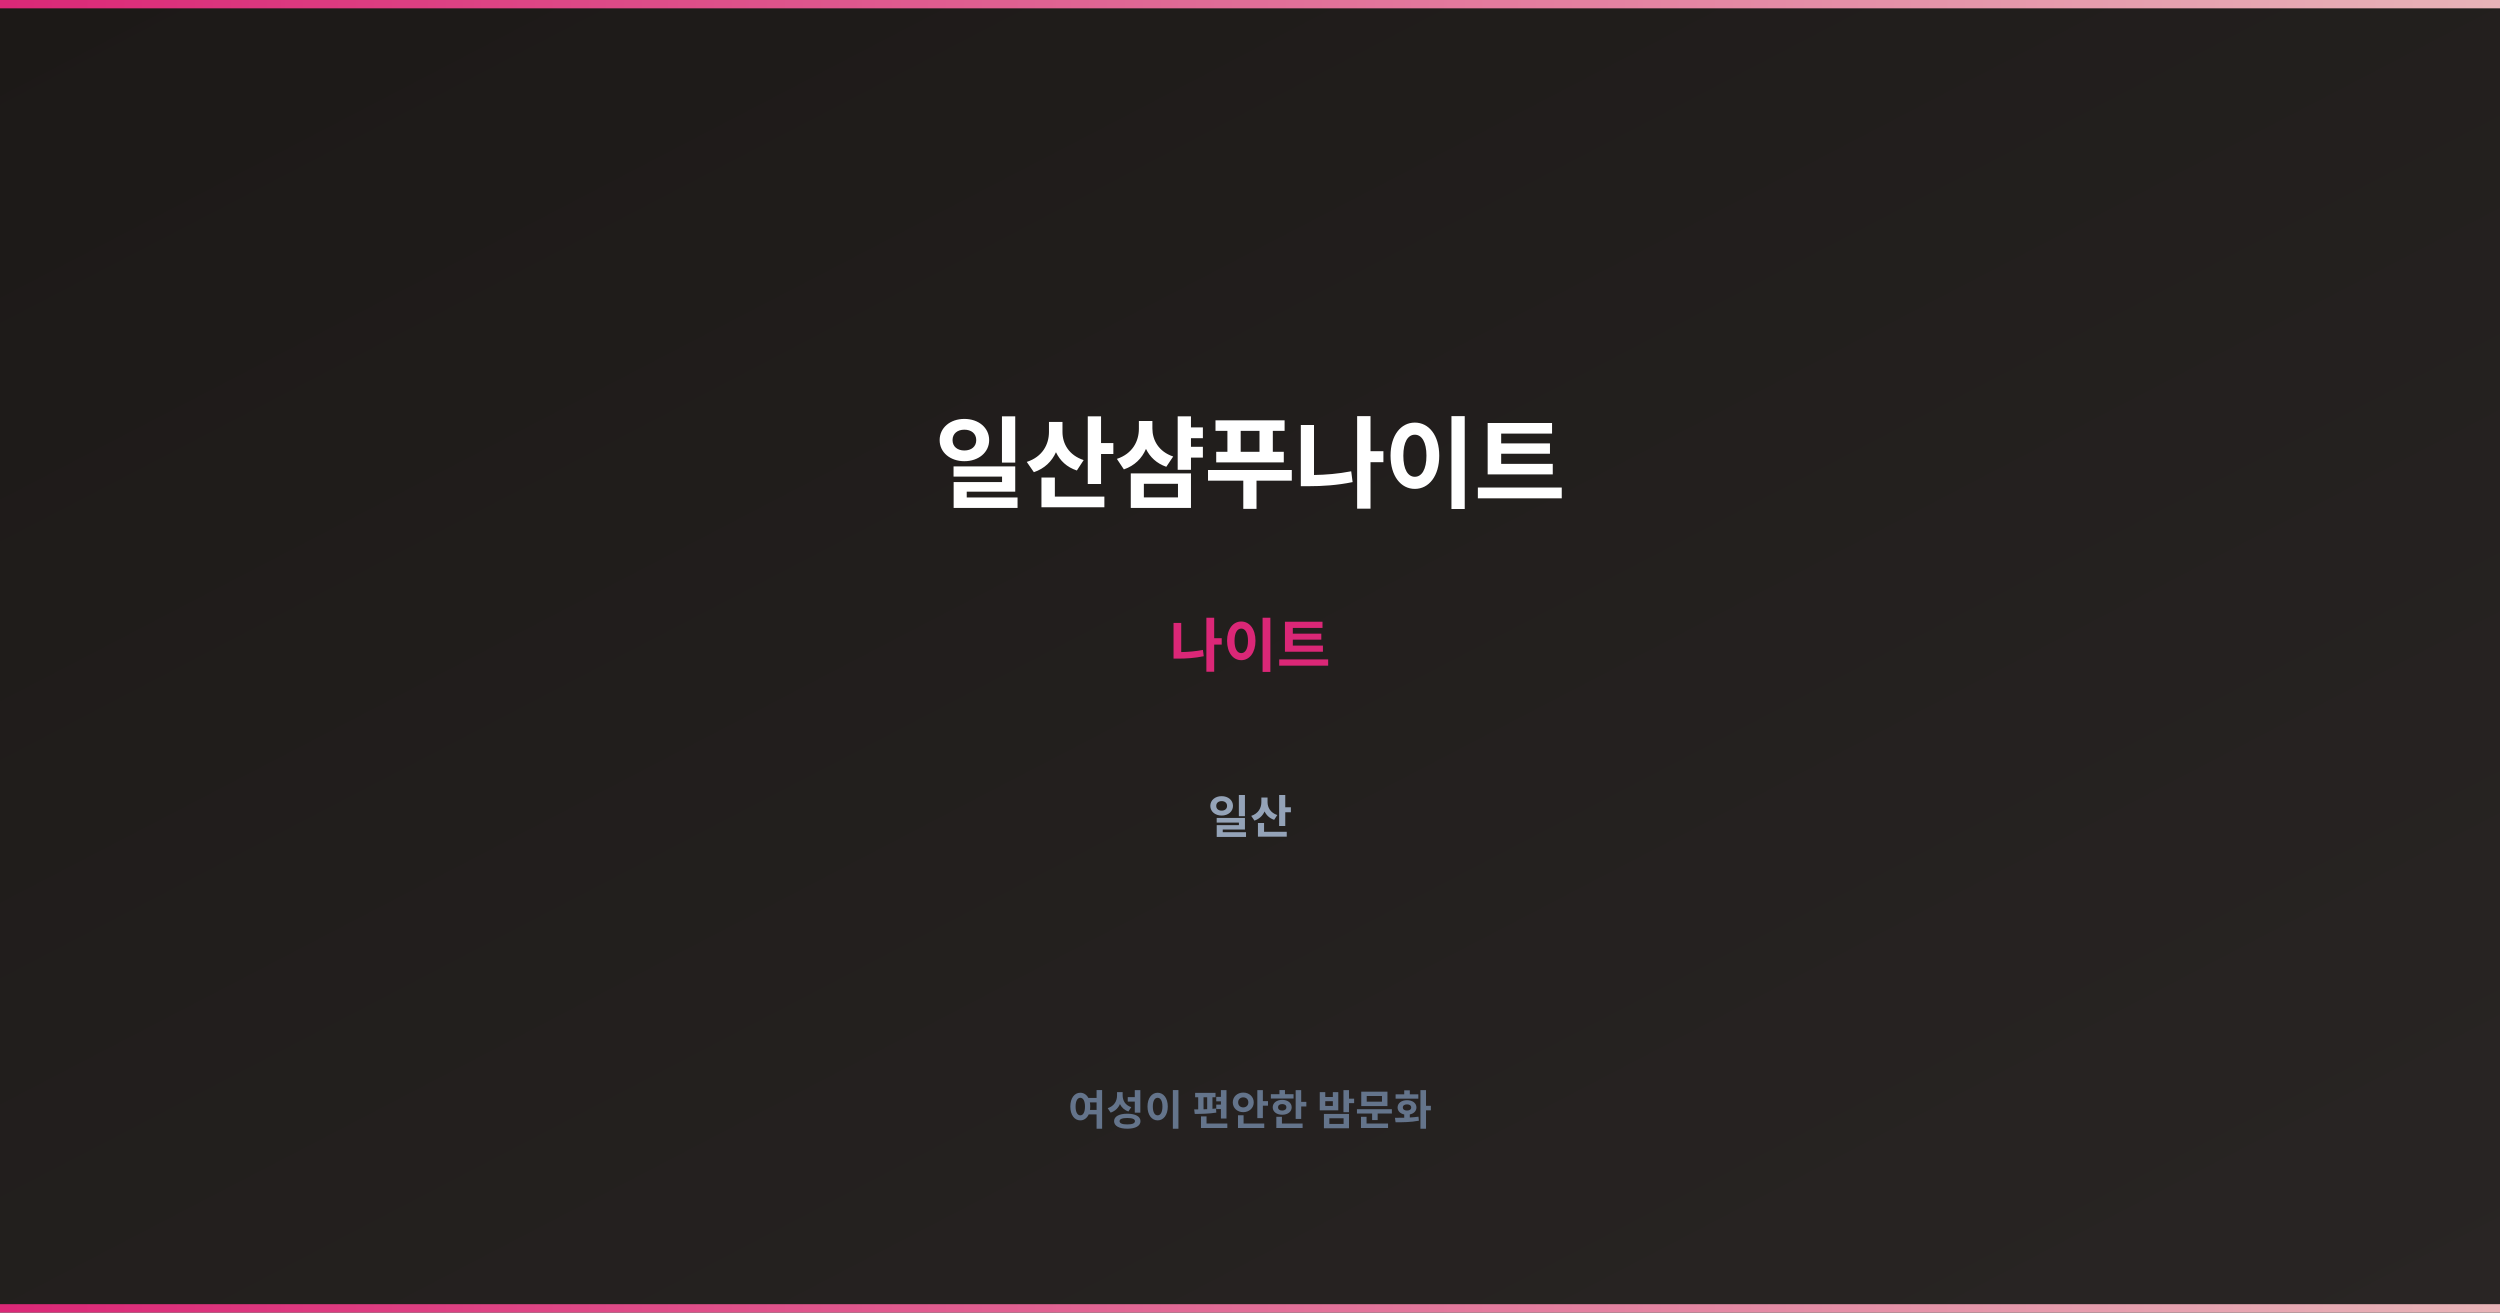
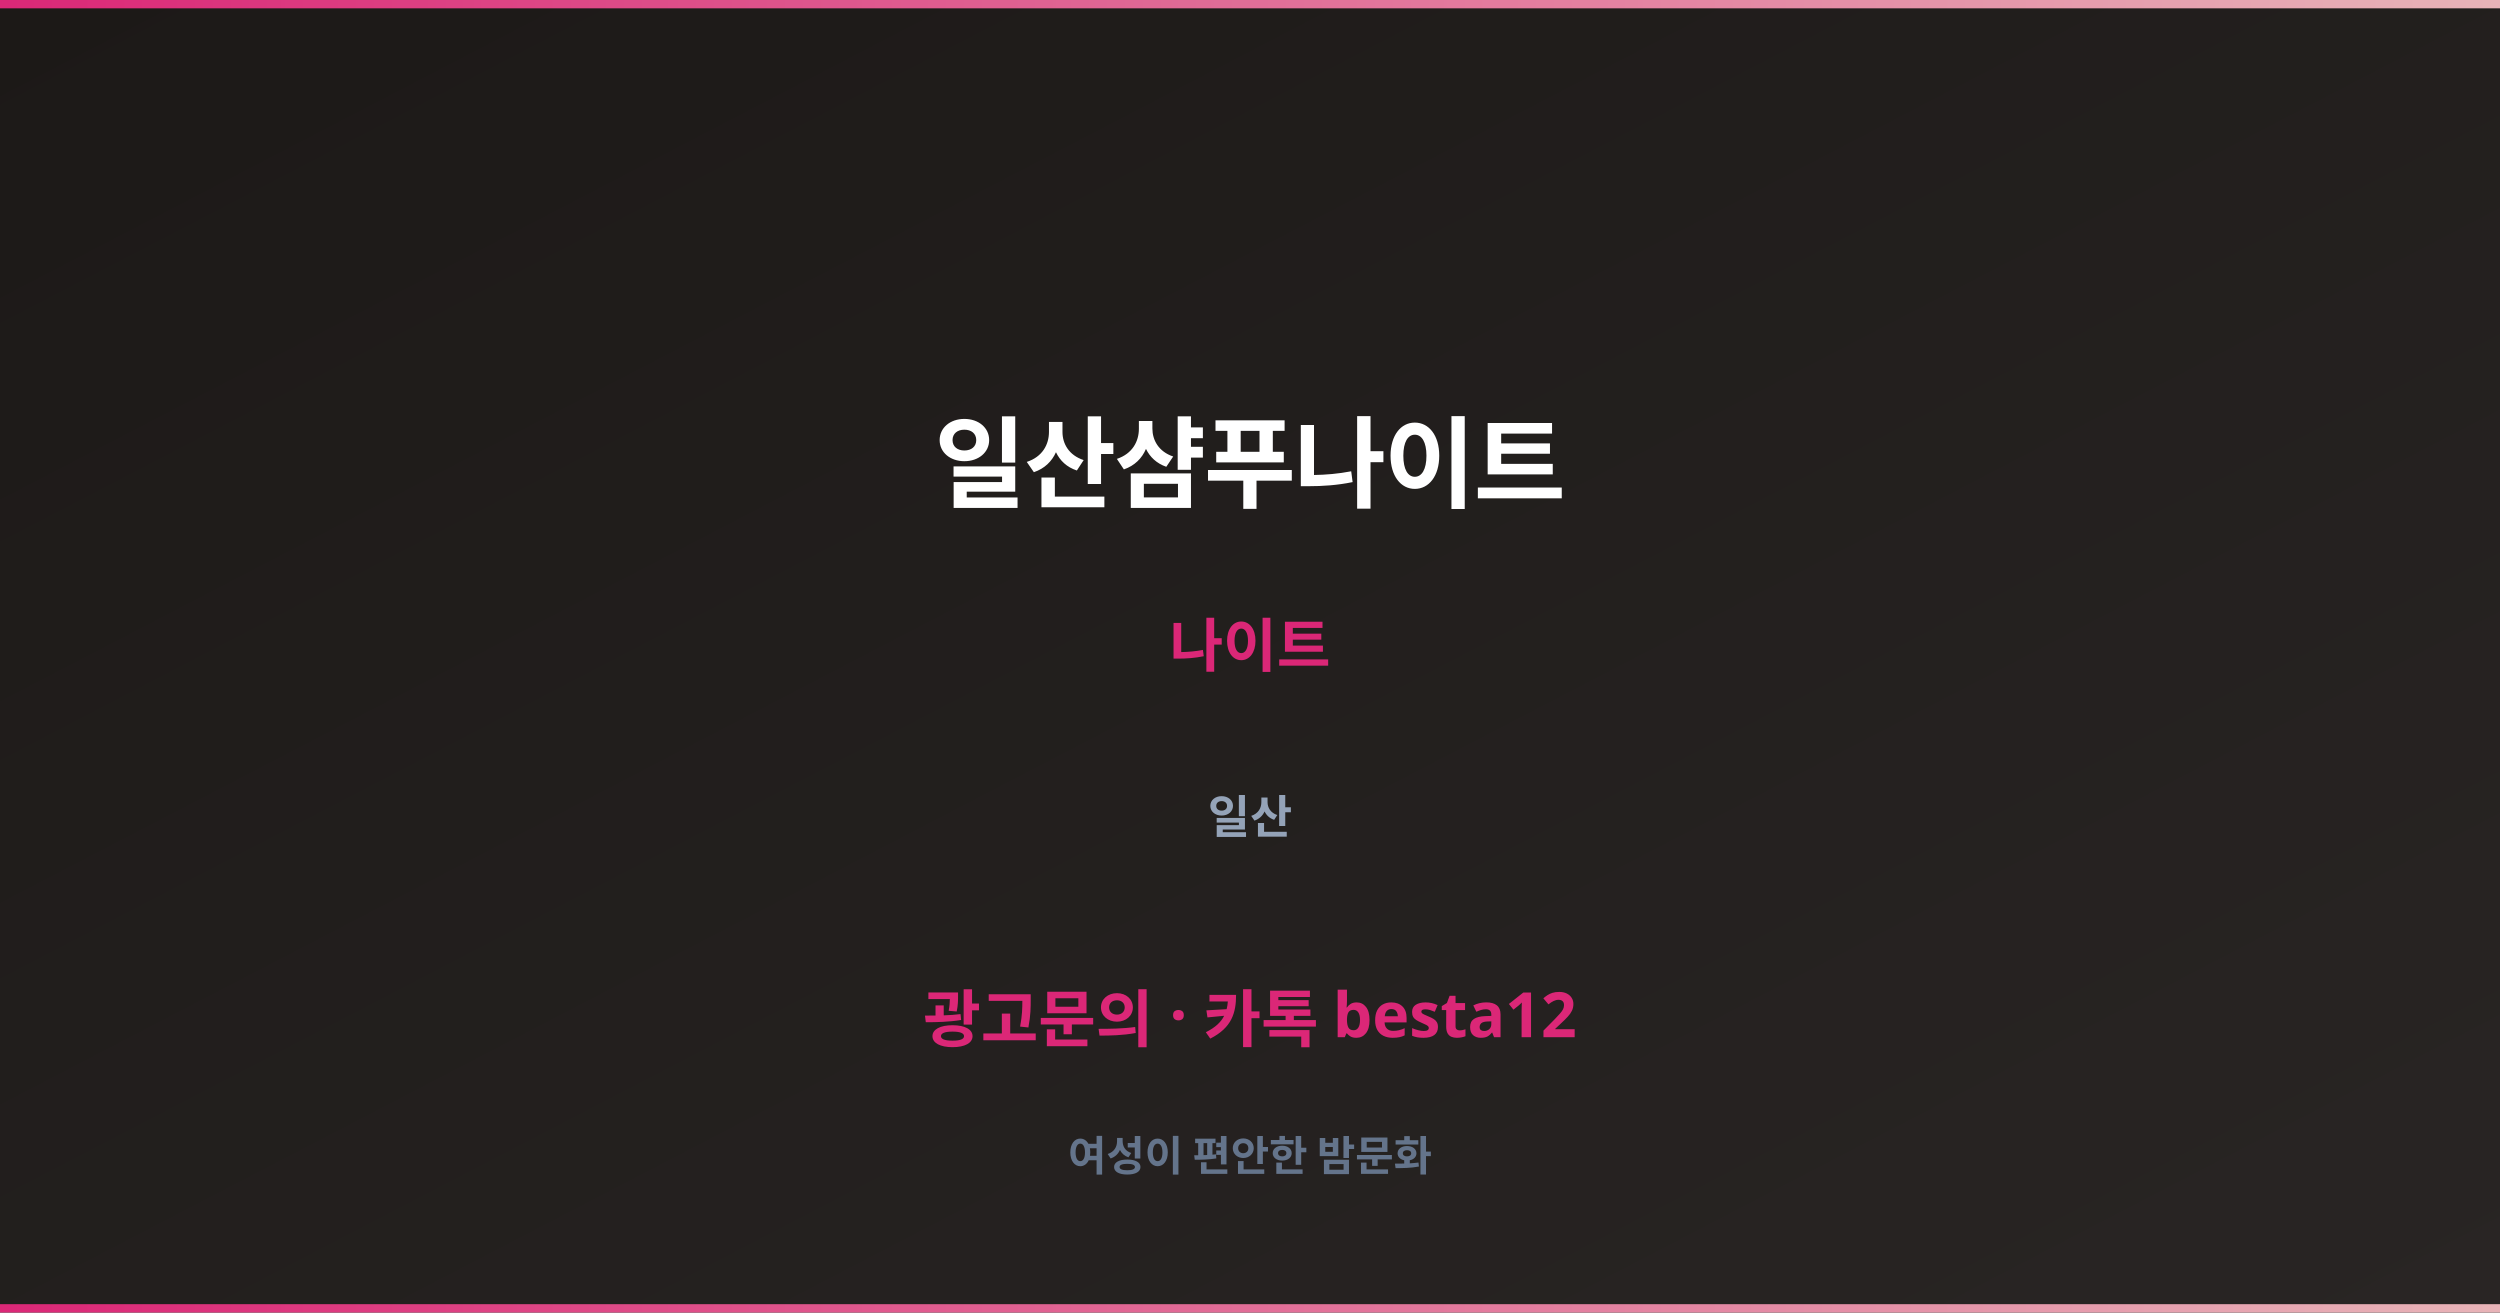
<svg xmlns="http://www.w3.org/2000/svg" width="1200" height="630" viewBox="0 0 1200 630">
  <defs>
    <linearGradient id="bg" x1="0%" y1="0%" x2="100%" y2="100%">
      <stop offset="0%" style="stop-color:#1C1917" />
      <stop offset="100%" style="stop-color:#292524" />
    </linearGradient>
    <linearGradient id="accent" x1="0%" y1="0%" x2="100%" y2="0%">
      <stop offset="0%" style="stop-color:#DB2777" />
      <stop offset="100%" style="stop-color:#E8B4B8" />
    </linearGradient>
  </defs>
  <rect width="1200" height="630" fill="url(#bg)" />
  <rect x="0" y="0" width="1200" height="4" fill="url(#accent)" />
  <rect x="0" y="626" width="1200" height="4" fill="url(#accent)" />
  <text x="600" y="240" text-anchor="middle" font-family="sans-serif" font-size="48" font-weight="900" fill="white" letter-spacing="-1">일산샴푸나이트</text>
  <text x="600" y="320" text-anchor="middle" font-family="sans-serif" font-size="28" fill="#DB2777" font-weight="700">나이트</text>
  <text x="600" y="400" text-anchor="middle" font-family="sans-serif" font-size="22" fill="#94a3b8" font-weight="600">일산</text>
-   <text x="600" y="540" text-anchor="middle" font-family="sans-serif" font-size="20" fill="#64748b" font-weight="600">여성이 편안한 밤문화</text>
+   <text x="600" y="500" text-anchor="middle" font-family="sans-serif" font-size="30" fill="#DB2777" font-weight="800">광고문의 · 카톡 besta12</text>
+   <text x="600" y="562" text-anchor="middle" font-family="sans-serif" font-size="20" fill="#64748b" font-weight="600">여성이 편안한 밤문화</text>
</svg>
